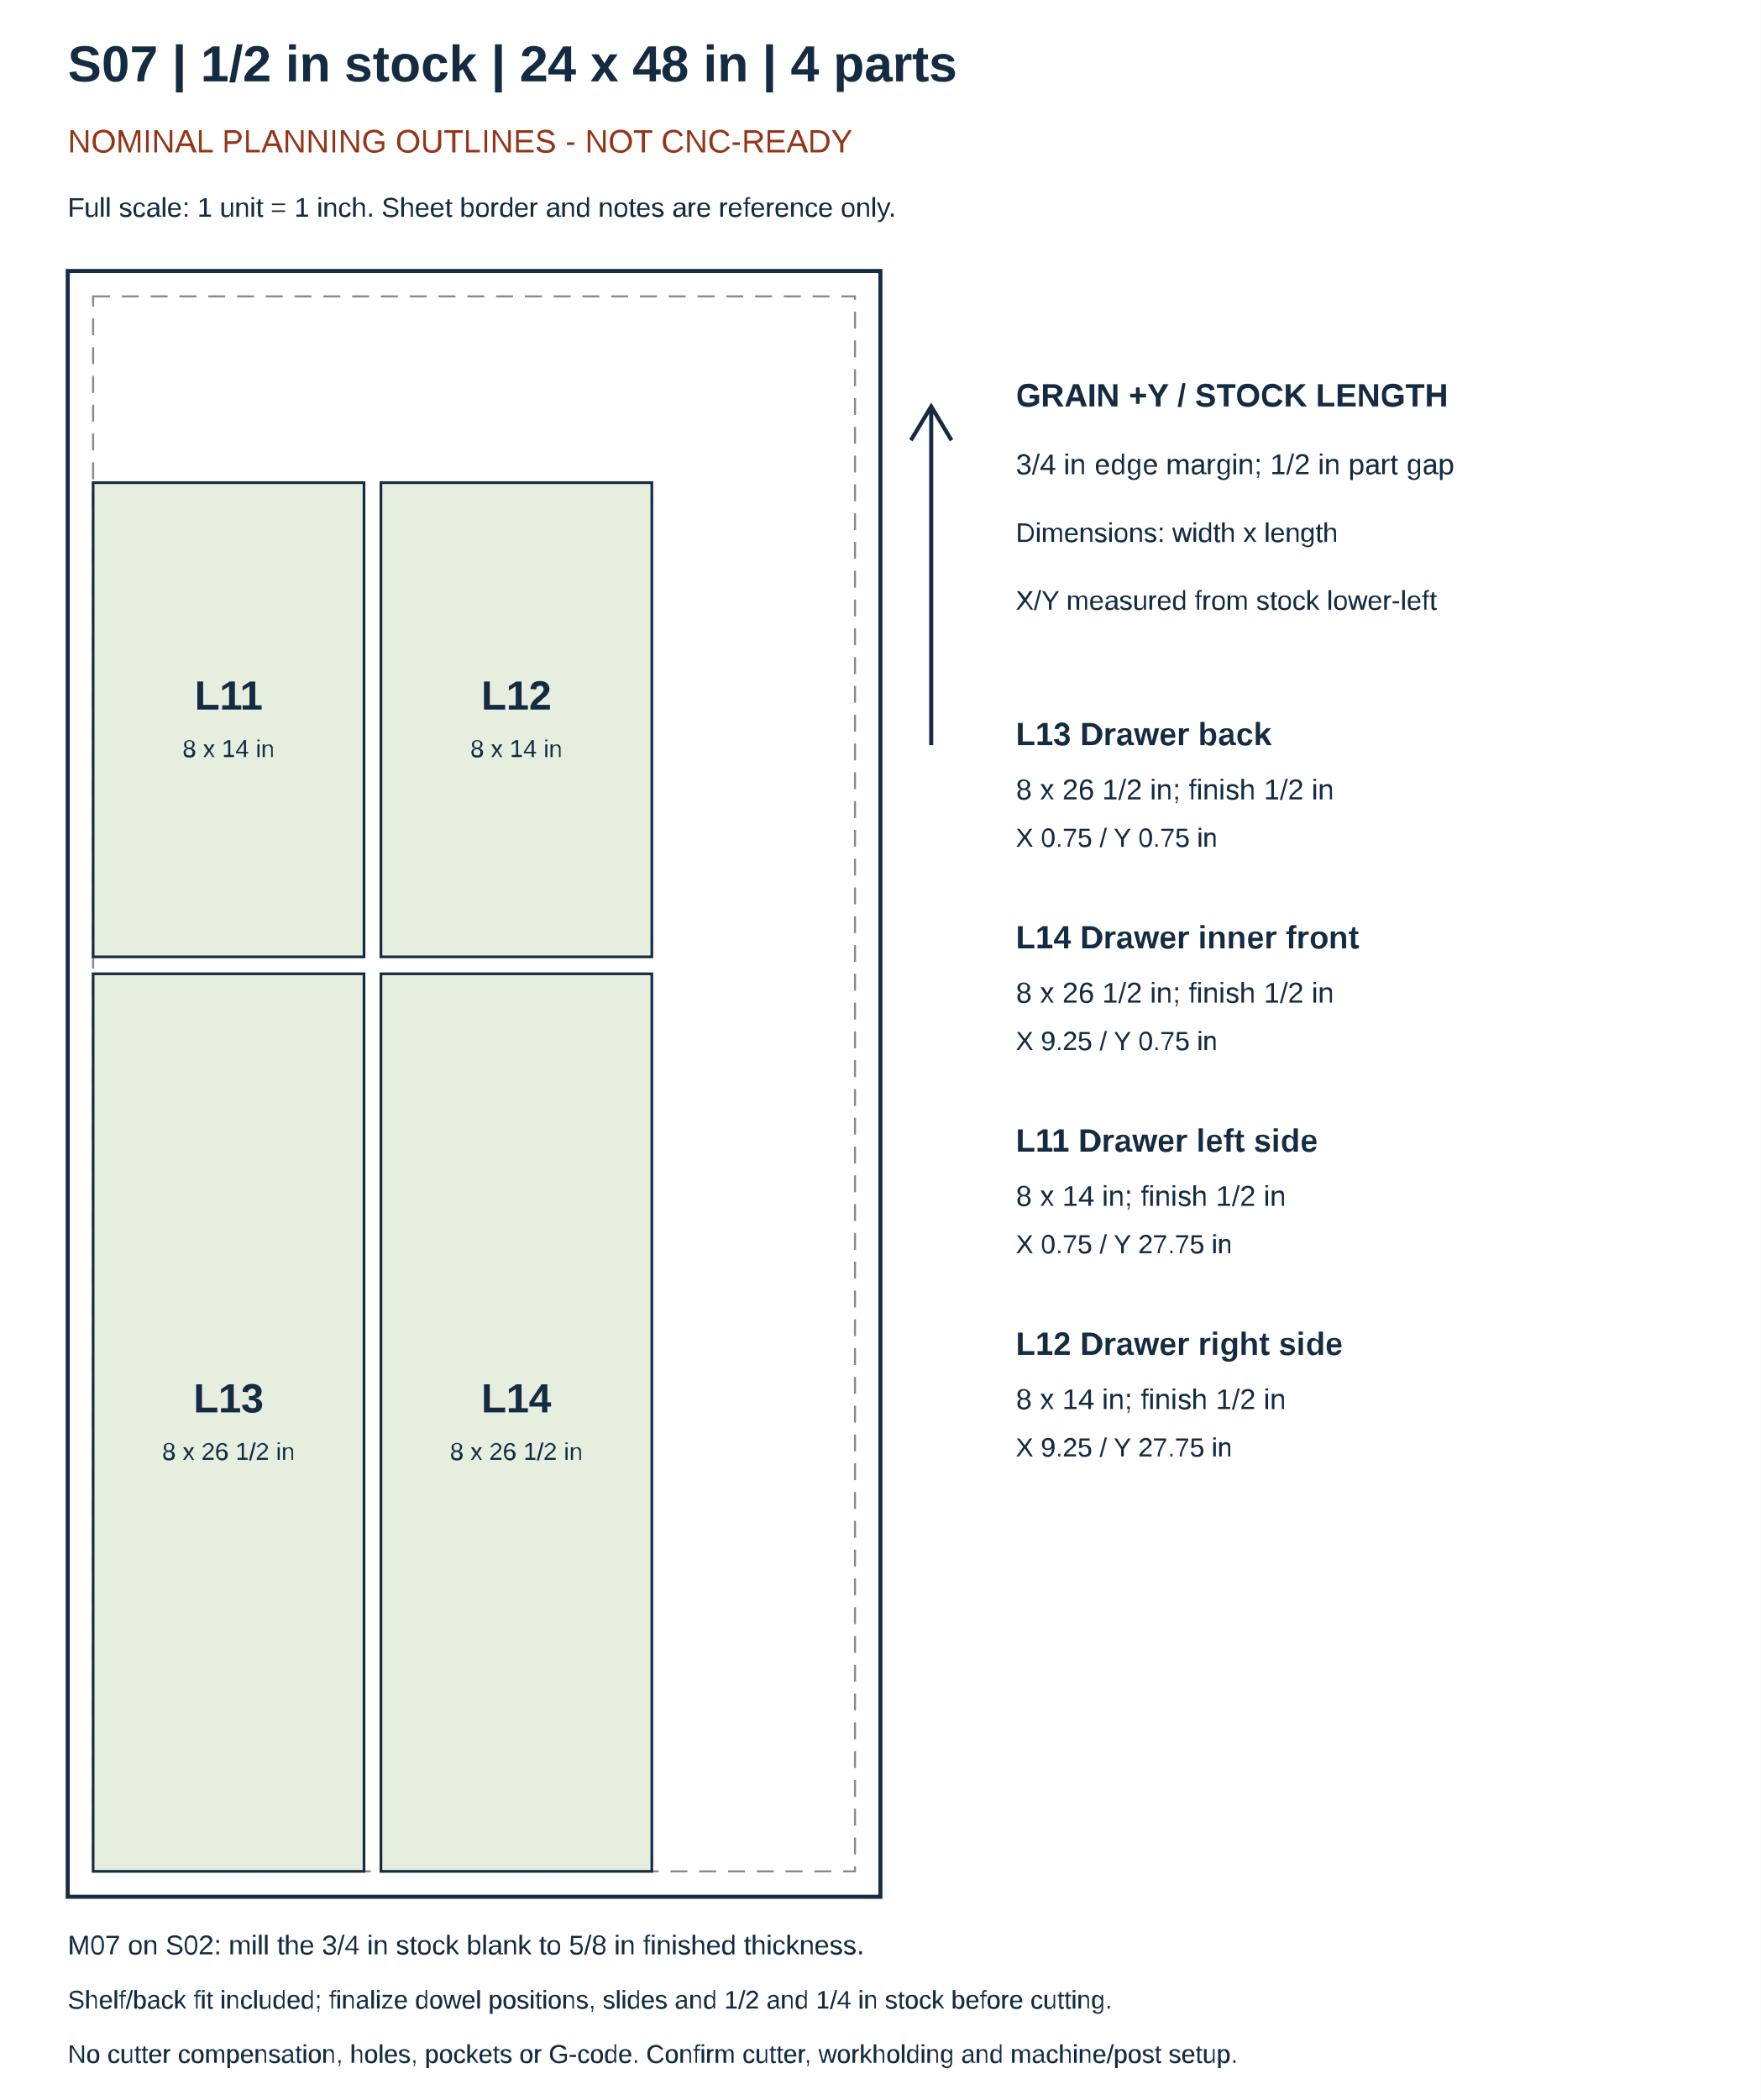
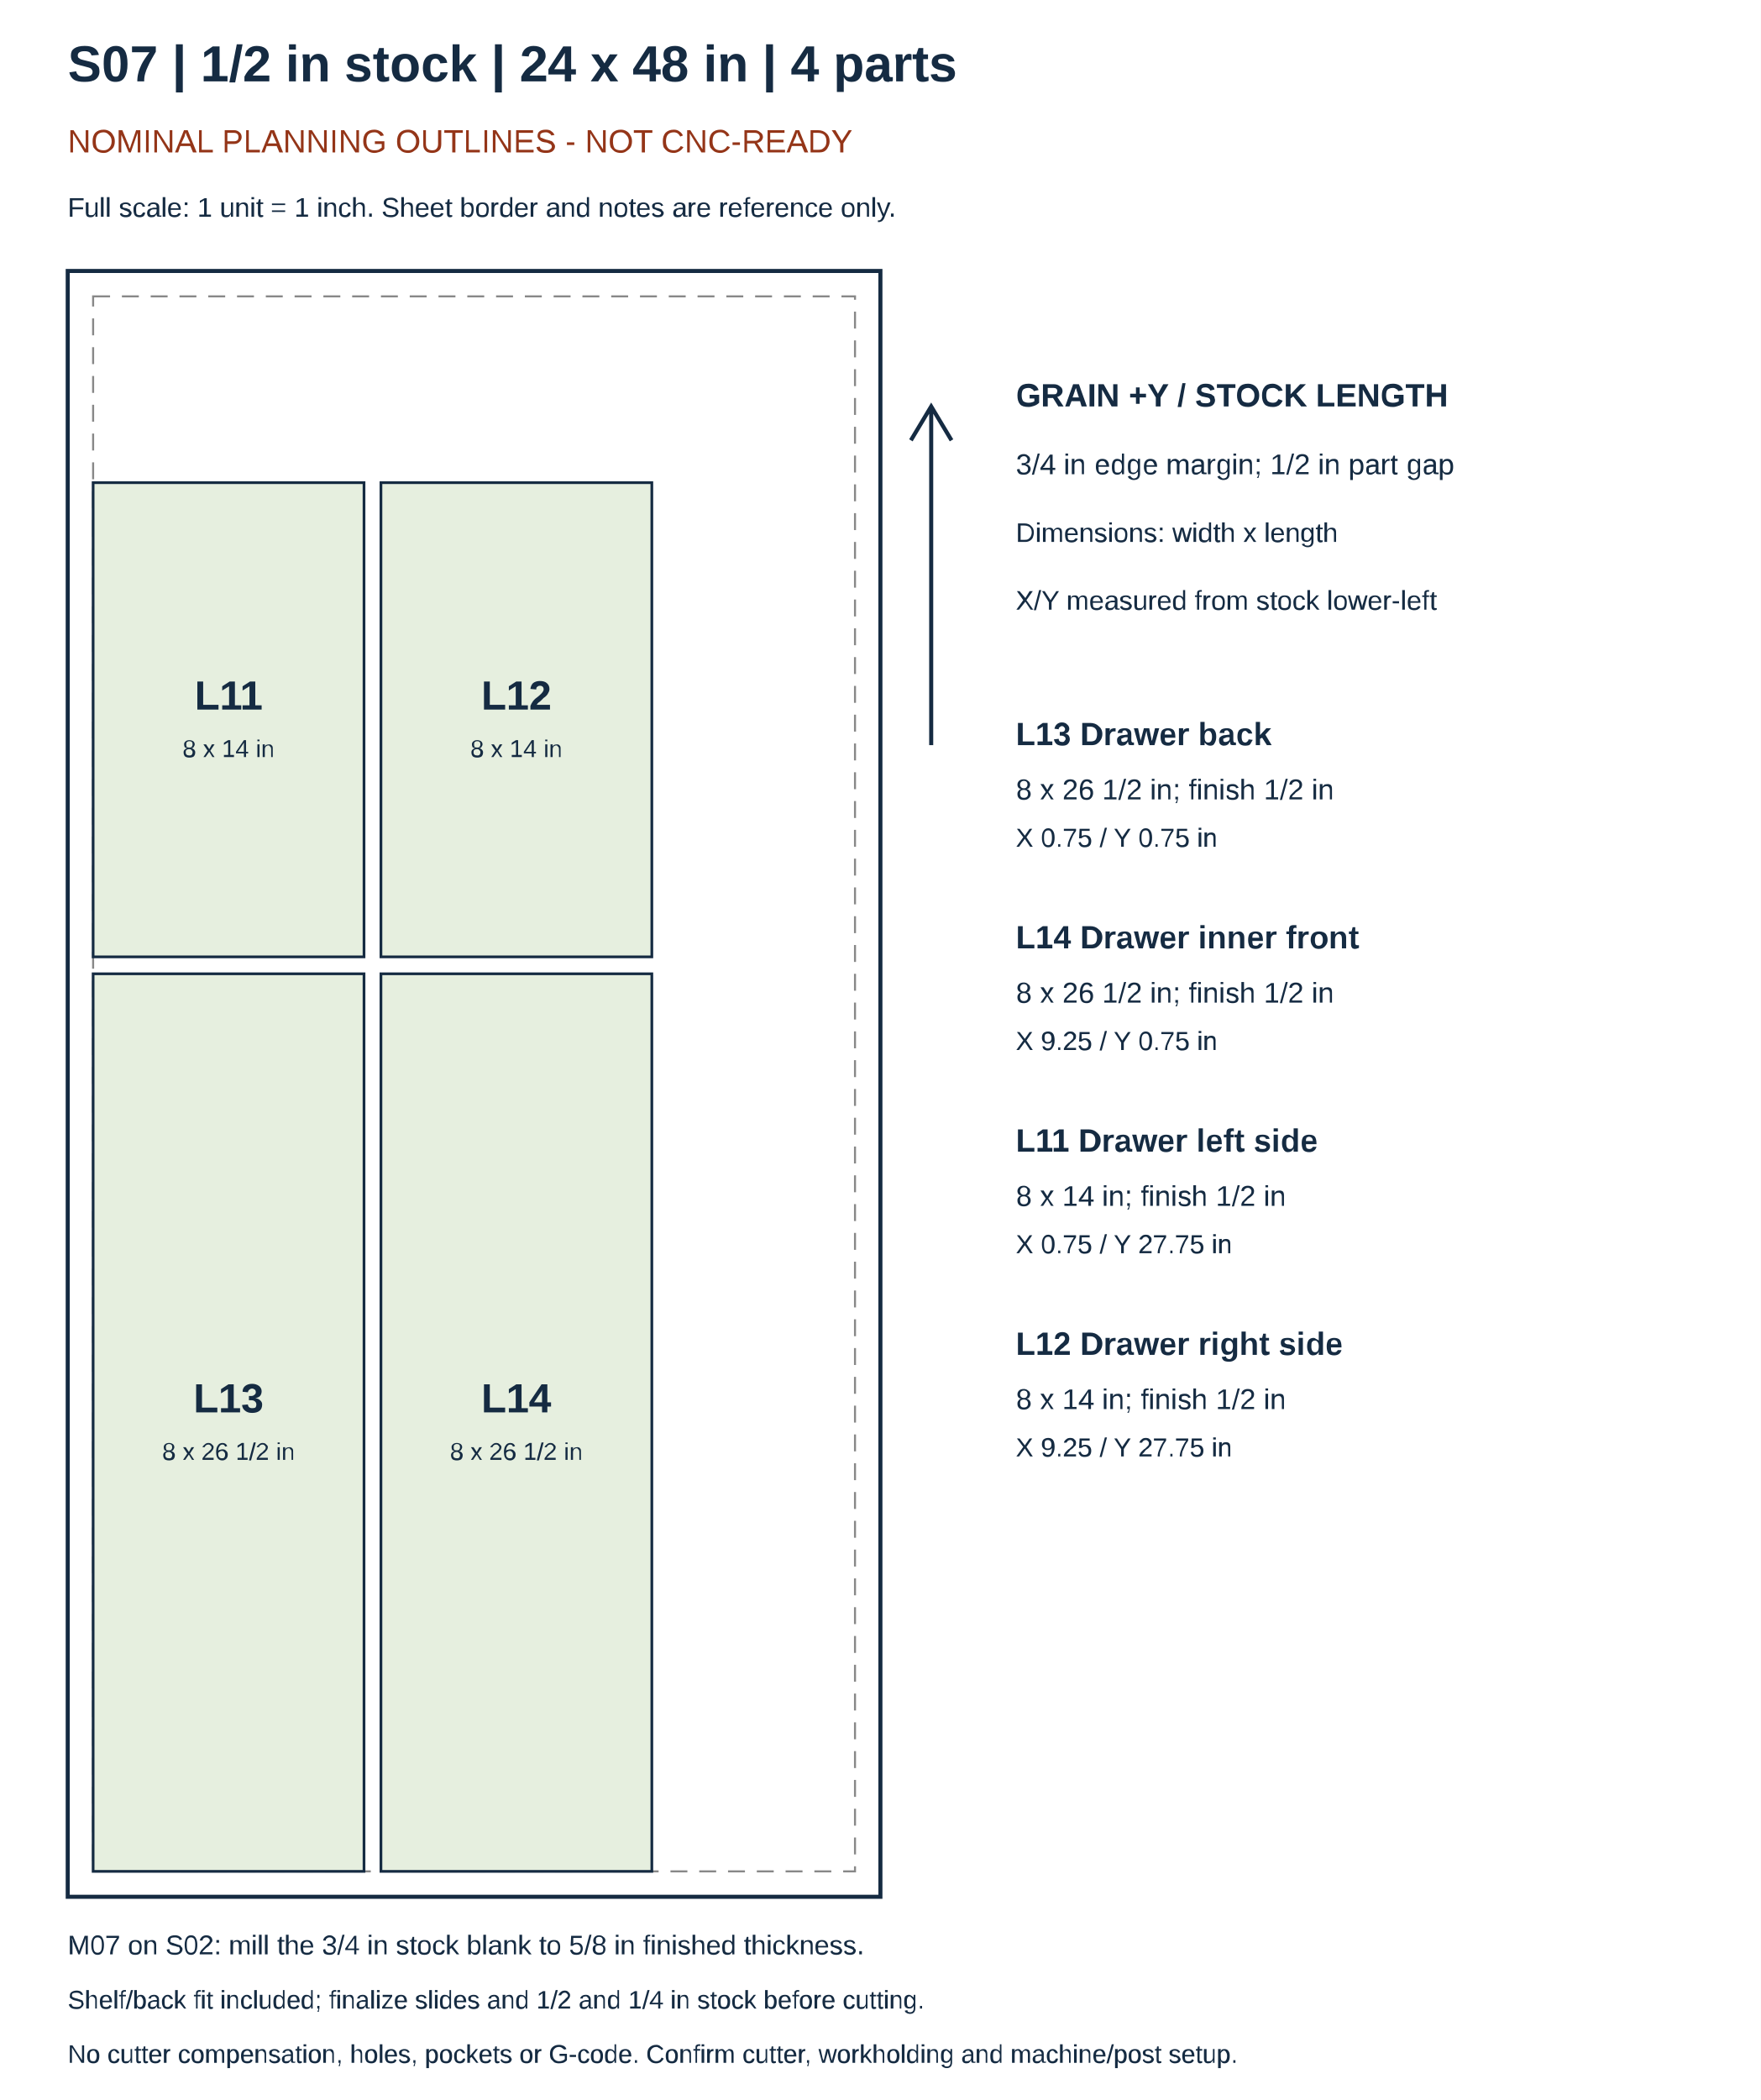
<svg xmlns="http://www.w3.org/2000/svg" width="52in" height="62in" viewBox="-2 -8 52 62">
  <rect x="-2" y="-8" width="100%" height="100%" fill="white" />
  <g font-family="Arial, sans-serif" fill="#152b42">
    <text x="0" y="-5.6" font-size="1.5" font-weight="bold">S07 | 1/2 in stock | 24 x 48 in | 4 parts</text>
    <text x="0" y="-3.5" font-size="0.95" fill="#943518">NOMINAL PLANNING OUTLINES - NOT CNC-READY</text>
    <text x="0" y="-1.6" font-size="0.8">Full scale: 1 unit = 1 inch. Sheet border and notes are reference only.</text>
    <g id="STOCK_REFERENCE">
      <rect x="0" y="0" width="24" height="48" fill="none" stroke="#152b42" stroke-width="0.12" />
    </g>
    <g id="MARGIN_REFERENCE">
      <rect x="0.75" y="0.75" width="22.5" height="46.5" fill="none" stroke="#888" stroke-width="0.06" stroke-dasharray="0.5 0.35" />
    </g>
    <g id="PART_OUTLINES" stroke="#152b42" stroke-width="0.08">
      <rect id="L13" x="0.75" y="20.75" width="8.0" height="26.5" fill="#e6efdf" />
      <rect id="L14" x="9.25" y="20.75" width="8.0" height="26.5" fill="#e6efdf" />
      <rect id="L11" x="0.75" y="6.25" width="8.0" height="14.0" fill="#e6efdf" />
      <rect id="L12" x="9.25" y="6.25" width="8.0" height="14.0" fill="#e6efdf" />
    </g>
    <g id="LABELS" text-anchor="middle">
      <g>
        <text x="4.75" y="33.7" font-size="1.2" font-weight="bold">L13</text>
        <text x="4.75" y="35.1" font-size="0.72">8 x 26 1/2 in</text>
      </g>
      <g>
        <text x="13.25" y="33.7" font-size="1.2" font-weight="bold">L14</text>
        <text x="13.25" y="35.1" font-size="0.72">8 x 26 1/2 in</text>
      </g>
      <g>
        <text x="4.75" y="12.95" font-size="1.2" font-weight="bold">L11</text>
        <text x="4.75" y="14.35" font-size="0.72">8 x 14 in</text>
      </g>
      <g>
        <text x="13.25" y="12.95" font-size="1.2" font-weight="bold">L12</text>
        <text x="13.25" y="14.35" font-size="0.72">8 x 14 in</text>
      </g>
    </g>
    <g id="GRAIN_REFERENCE" stroke="#152b42" stroke-width="0.12" fill="none">
      <path d="M 25.5 14 V 4 M 24.9 5 L 25.5 4 L 26.1 5" />
    </g>
    <text x="28" y="4" font-size="0.95" font-weight="bold">GRAIN +Y / STOCK LENGTH</text>
    <text x="28" y="6" font-size="0.85">3/4 in edge margin; 1/2 in part gap</text>
    <text x="28" y="8" font-size="0.8">Dimensions: width x length</text>
    <text x="28" y="10" font-size="0.8">X/Y measured from stock lower-left</text>
    <text x="28" y="14" font-size="0.95" font-weight="bold">L13  Drawer back</text>
    <text x="28" y="15.6" font-size="0.85">8 x 26 1/2 in; finish 1/2 in</text>
    <text x="28" y="17" font-size="0.78">X 0.75 / Y 0.75 in</text>
    <text x="28" y="20" font-size="0.95" font-weight="bold">L14  Drawer inner front</text>
    <text x="28" y="21.6" font-size="0.85">8 x 26 1/2 in; finish 1/2 in</text>
    <text x="28" y="23" font-size="0.78">X 9.25 / Y 0.75 in</text>
    <text x="28" y="26" font-size="0.95" font-weight="bold">L11  Drawer left side</text>
    <text x="28" y="27.6" font-size="0.85">8 x 14 in; finish 1/2 in</text>
    <text x="28" y="29" font-size="0.78">X 0.75 / Y 27.75 in</text>
    <text x="28" y="32" font-size="0.95" font-weight="bold">L12  Drawer right side</text>
    <text x="28" y="33.6" font-size="0.85">8 x 14 in; finish 1/2 in</text>
    <text x="28" y="35" font-size="0.78">X 9.25 / Y 27.75 in</text>
    <text x="0" y="49.7" font-size="0.8">M07 on S02: mill the 3/4 in stock blank to 5/8 in finished thickness.</text>
-     <text x="0" y="51.3" font-size="0.75">Shelf/back fit included; finalize dowel positions, slides and 1/2 and 1/4 in stock before cutting.</text>
+     <text x="0" y="51.3" font-size="0.75">Shelf/back fit included; finalize slides and 1/2 and 1/4 in stock before cutting.</text>
    <text x="0" y="52.9" font-size="0.75">No cutter compensation, holes, pockets or G-code. Confirm cutter, workholding and machine/post setup.</text>
  </g>
</svg>
